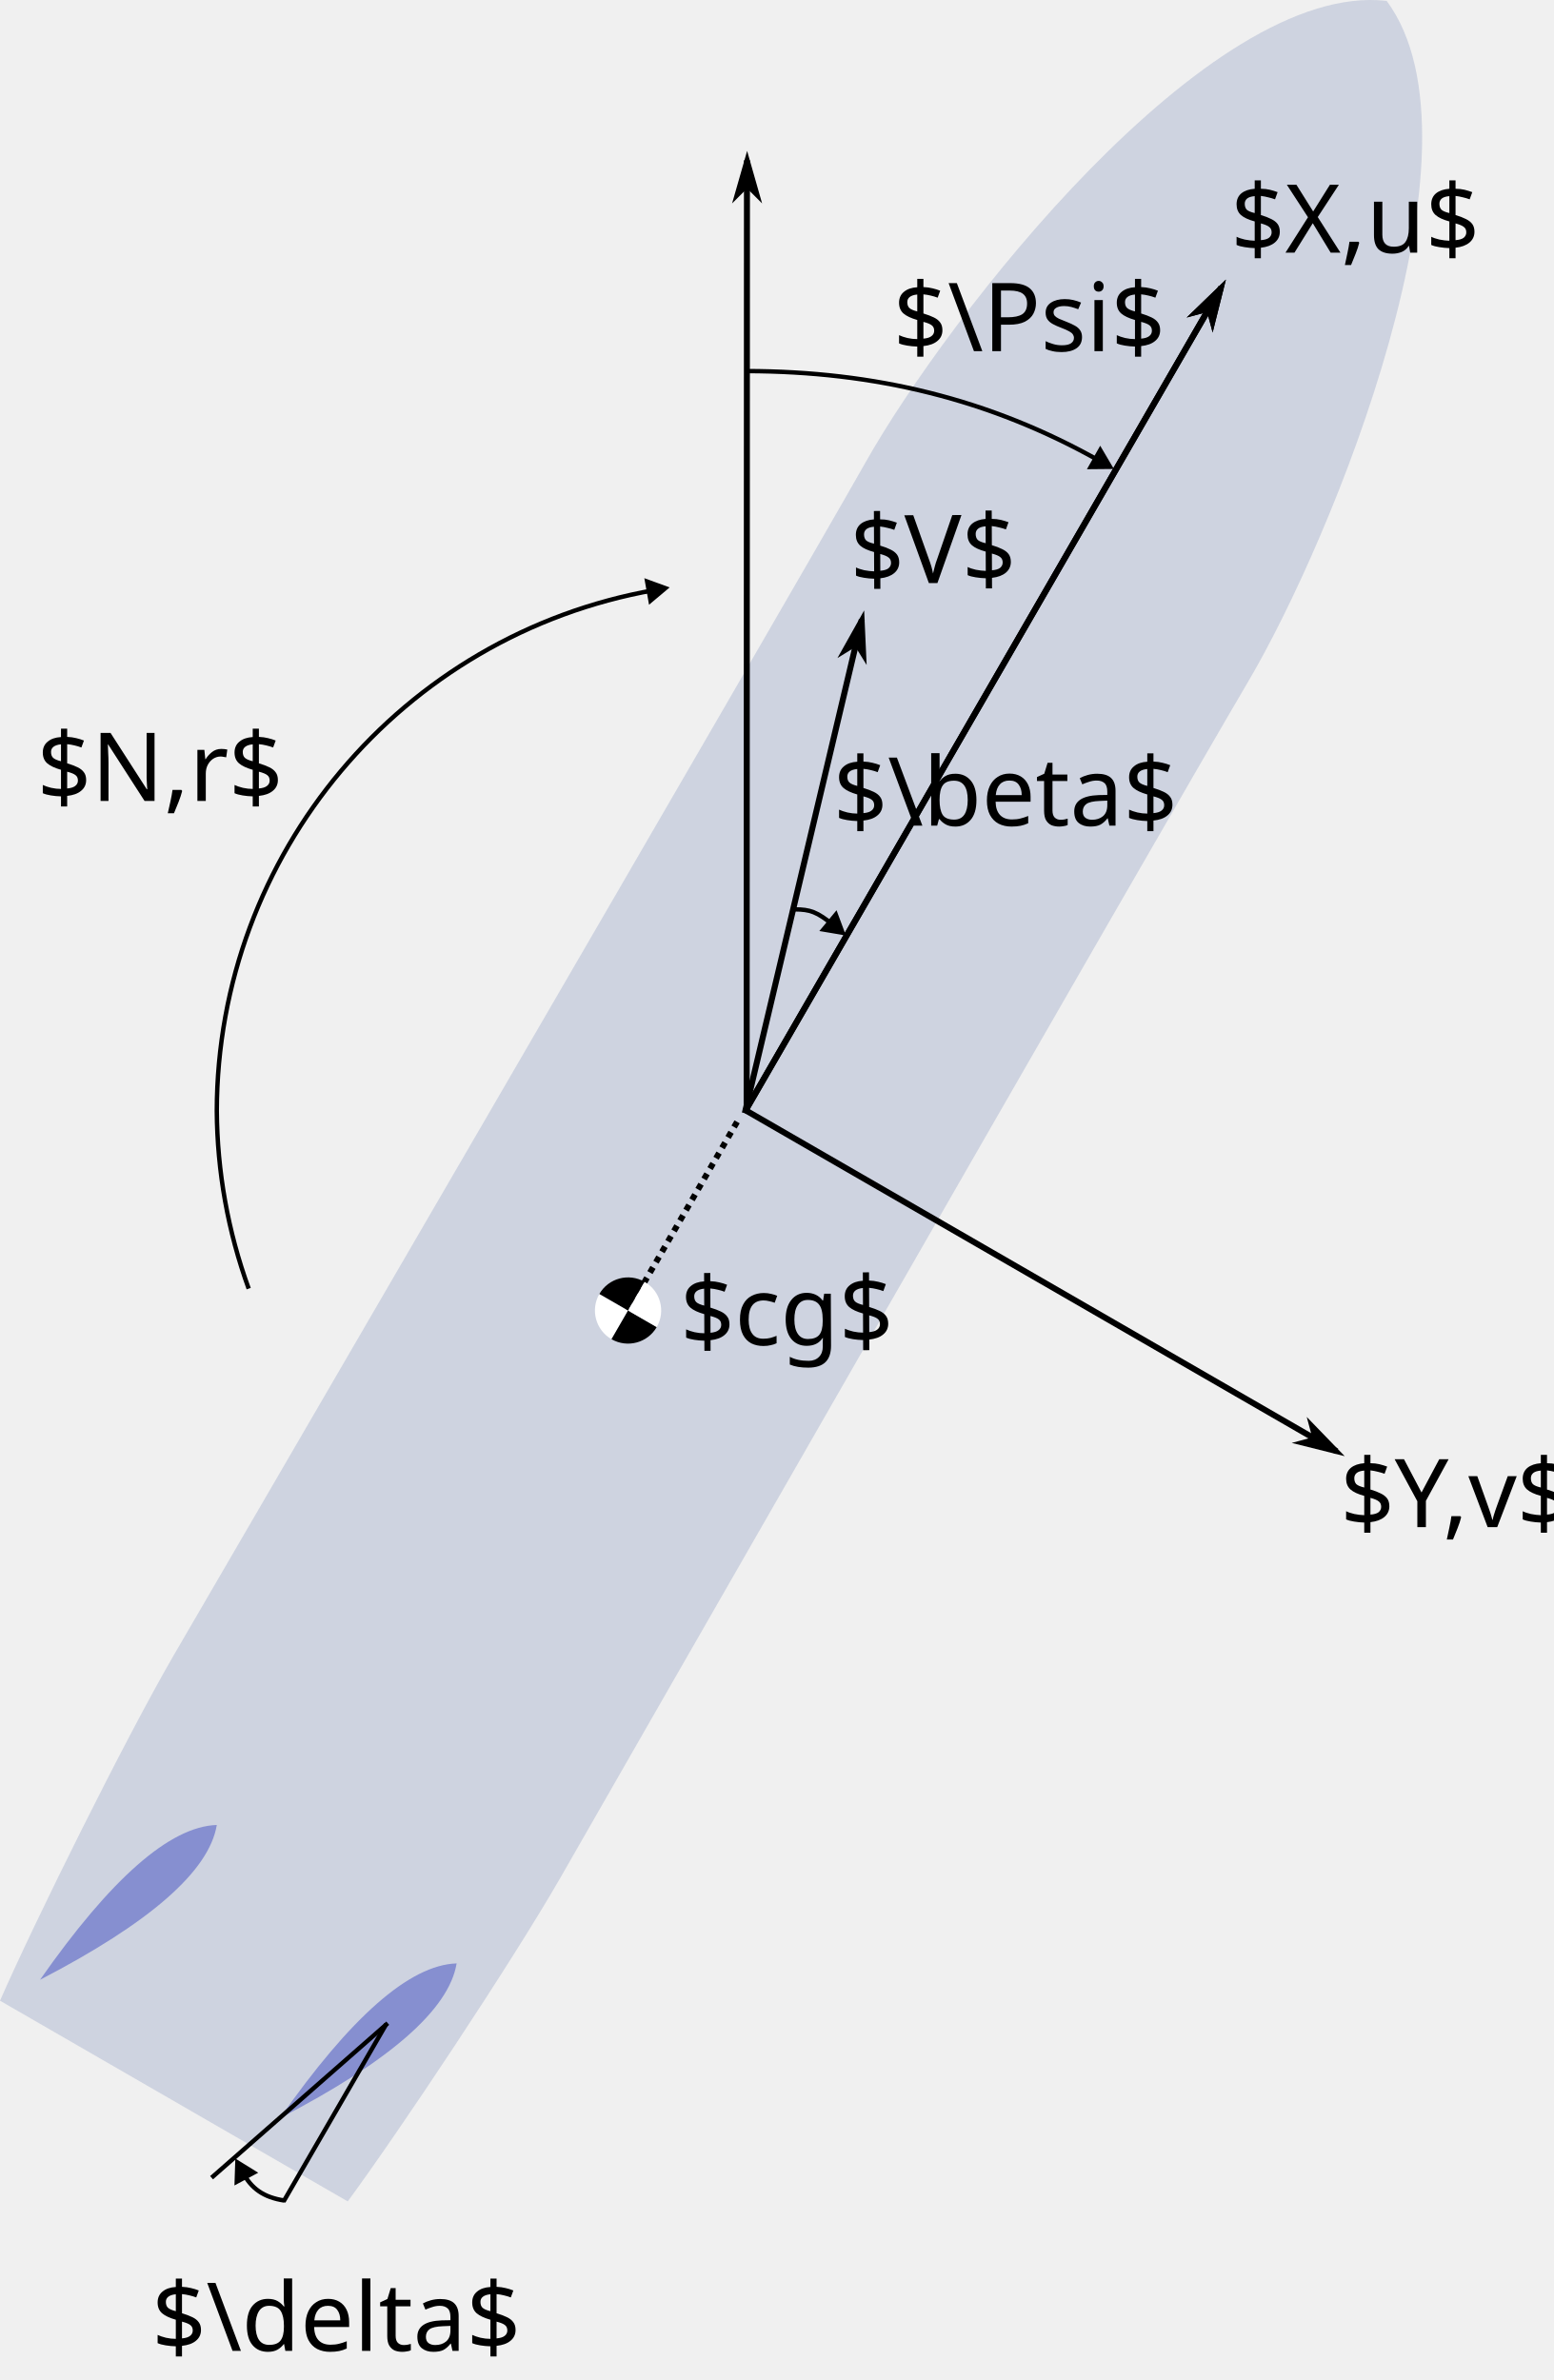
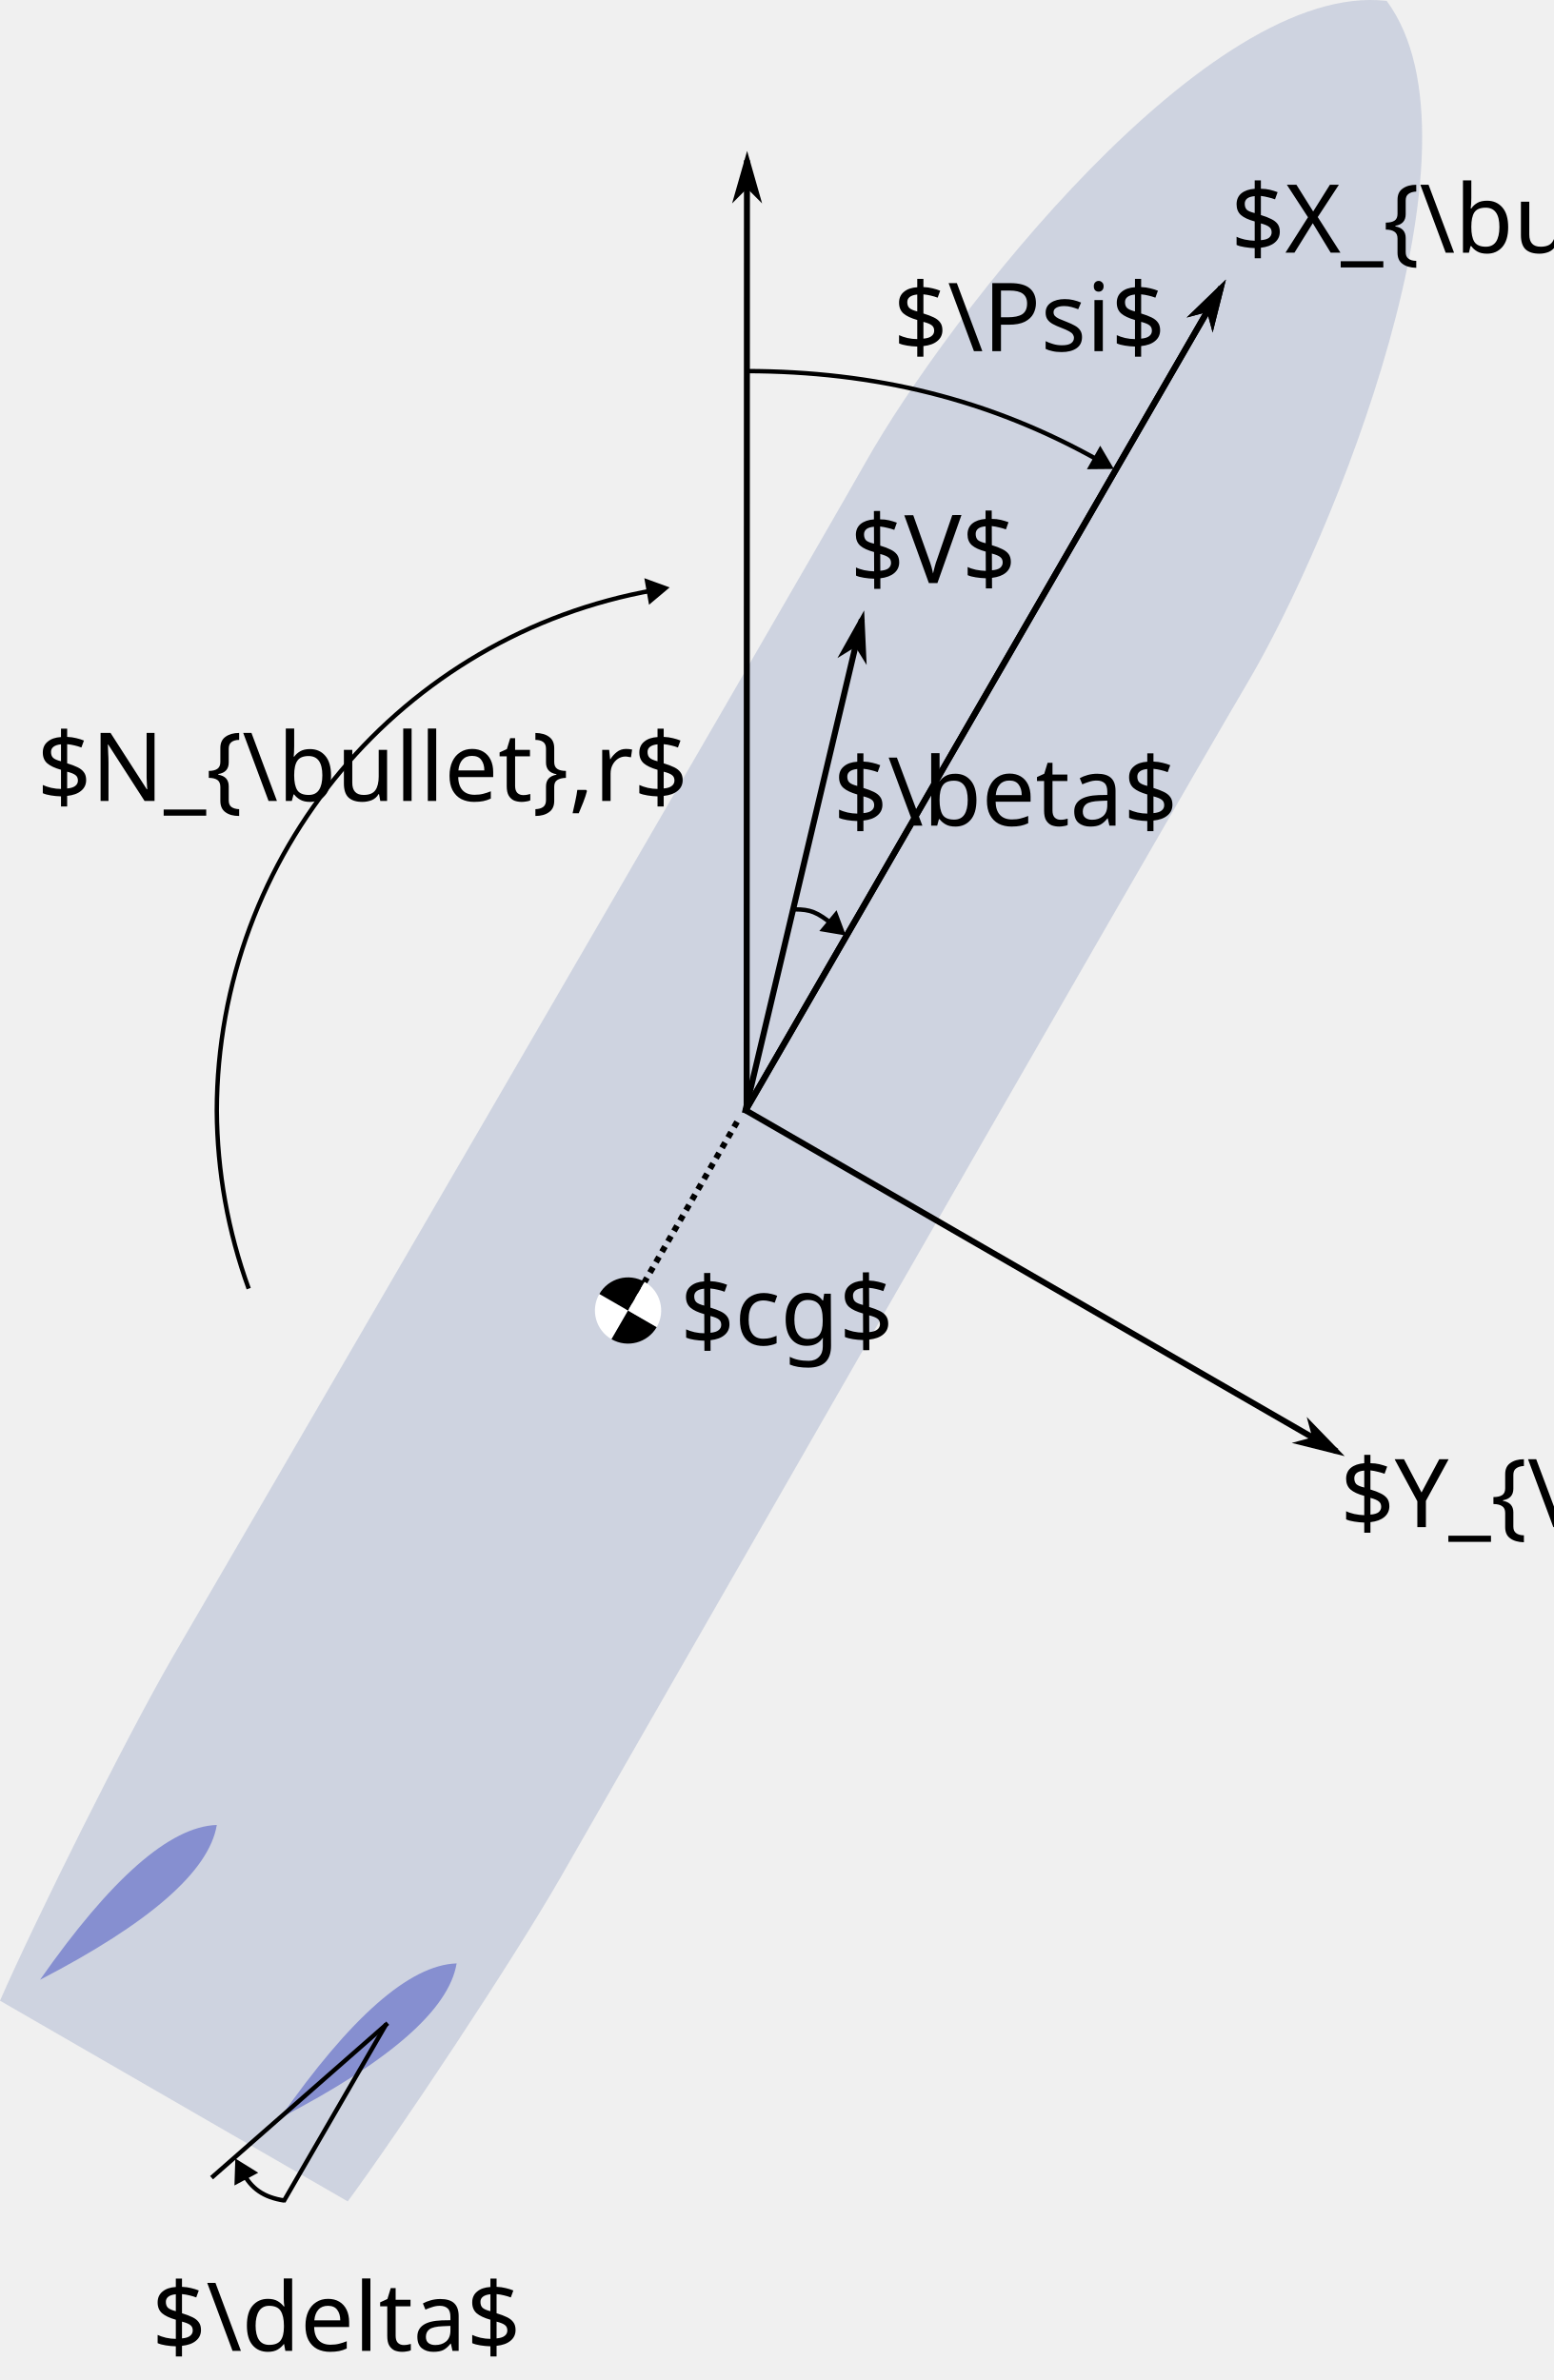
<svg xmlns="http://www.w3.org/2000/svg" width="4.604cm" height="7.053cm" viewBox="0 0 153.475 235.117" version="1.1" id="svg5" xml:space="preserve">
  <defs id="defs2">
    <marker style="overflow:visible" id="Triangle" refX="0" refY="0" orient="auto-start-reverse" markerWidth="1" markerHeight="1" viewBox="0 0 1 1" preserveAspectRatio="xMidYMid">
      <path transform="scale(0.5)" style="fill:context-stroke;fill-rule:evenodd;stroke:context-stroke;stroke-width:1pt" d="M 5.77,0 -2.88,5 V -5 Z" id="path135" />
    </marker>
    <linearGradient id="linearGradient18296">
      <stop style="stop-color:#7781d7;stop-opacity:1;" offset="0" id="stop18294" />
    </linearGradient>
    <rect x="410.356" y="703.464" width="82.898" height="63.095" id="rect2929" />
    <rect x="166.453" y="700.889" width="81.197" height="44.333" id="rect11198" />
    <rect x="122.669" y="504.307" width="65.423" height="73.549" id="rect11068" />
    <rect x="410.356" y="703.464" width="82.898" height="63.095" id="rect3683" />
    <rect x="410.356" y="703.464" width="82.898" height="63.095" id="rect3738" />
    <rect x="410.356" y="703.464" width="82.898" height="63.095" id="rect3762" />
    <rect x="410.356" y="703.464" width="82.898" height="63.095" id="rect6978" />
    <rect x="410.356" y="703.464" width="82.898" height="63.095" id="rect8227" />
    <marker style="overflow:visible" id="Arrow1L" refX="4.696" refY="-0.027" orient="auto-start-reverse" markerWidth="8.75" markerHeight="5" viewBox="0 0 8.75 5" preserveAspectRatio="xMidYMid">
      <path style="fill:context-stroke;fill-rule:evenodd;stroke:none" d="M 0,0 5,-5 -12.5,0 5,5 Z" id="arrow1L" transform="scale(-0.5)" />
    </marker>
  </defs>
  <g id="layer1" style="display:inline" transform="translate(19.36282,-49.10909)">
    <g id="g555" transform="matrix(1.090411,0.6295493,-0.6295493,1.090411,36.34442,-67.9563)" style="stroke:none;stroke-width:0.444;stroke-dasharray:none;stroke-opacity:1">
      <a id="a4772" style="fill:#7781d7;fill-opacity:0.652;stroke:none;stroke-width:0.445;stroke-dasharray:none;stroke-opacity:1">
        <path id="path1055" style="display:inline;fill:#bbc3d7;fill-opacity:0.652;stroke:none;stroke-width:0.445;stroke-linejoin:round;stroke-dasharray:none;stroke-opacity:1;paint-order:markers fill stroke" d="m 84.909,208.336 c -0.014,7.599 1.001,23.553 1.75,30.249 h 15.747 15.747 c 0.749,-6.696 1.764,-22.65 1.75,-30.249 0,0 -0.322,-95.214 -0.2,-108.291 0.122,-13.077 -4.373,-46.129 -17.297,-51.729 -12.924,5.599 -17.419,38.652 -17.297,51.729 0.122,13.077 -0.2,108.291 -0.2,108.291 z" />
      </a>
      <g id="g2726" transform="rotate(20,105.9406,257.9604)" style="stroke:none;stroke-width:0.445;stroke-dasharray:none;stroke-opacity:1">
        <path id="path7777-0" style="display:inline;fill:#606ac7;fill-opacity:0.652;stroke:none;stroke-width:0.445;stroke-linejoin:round;stroke-dasharray:none;stroke-opacity:1" d="m 101.977,217.029 c 2.41,2.814 2.49,9.031 0.391,18.429 m -0.391,-18.429 c -2.288,2.914 -2.104,9.128 0.391,18.429" />
      </g>
      <path style="display:none;fill:#5a63fe;fill-opacity:1;stroke:none;stroke-width:0.444;stroke-linejoin:round;stroke-dasharray:none;stroke-opacity:1;paint-order:markers fill stroke" d="M 102.406,48.317 V 243.94" id="path5693" />
      <g id="g1" transform="rotate(20,95.07924,196.3625)" style="stroke:none;stroke-width:0.445;stroke-dasharray:none;stroke-opacity:1">
        <path id="path1" style="display:inline;fill:#606ac7;fill-opacity:0.652;stroke:none;stroke-width:0.445;stroke-linejoin:round;stroke-dasharray:none;stroke-opacity:1" d="m 101.977,217.029 c 2.41,2.814 2.49,9.031 0.391,18.429 m -0.391,-18.429 c -2.288,2.914 -2.104,9.128 0.391,18.429" />
      </g>
    </g>
    <g id="g6568" transform="matrix(-0.6295493,1.090411,-1.090411,-0.6295493,370.7258,192.6102)" style="display:inline;stroke-width:0.471;stroke-dasharray:none">
      <g id="g6558" style="stroke-width:0.471;stroke-dasharray:none">
        <path style="display:inline;fill:#94952d;fill-opacity:0.652;stroke:#000000;stroke-width:0.471;stroke-linejoin:round;stroke-dasharray:none;stroke-dashoffset:0;stroke-opacity:1;marker-start:url(#Arrow1L)" d="m 102.396,177.55 0.009,53.51" id="path6552" />
        <text xml:space="preserve" style="font-style:normal;font-variant:normal;font-weight:normal;font-stretch:normal;font-size:5.604px;line-height:1.5;font-family:'Baskerville Old Face';-inkscape-font-specification:'Baskerville Old Face, Normal';font-variant-ligatures:normal;font-variant-caps:normal;font-variant-numeric:normal;font-variant-east-asian:normal;display:inline;fill:#000000;fill-opacity:1;stroke:none;stroke-width:0.471;stroke-linejoin:round;stroke-dasharray:none;stroke-opacity:1;paint-order:markers fill stroke" x="-204.69" y="5.847" id="text6556" transform="rotate(-120)">
-           <tspan style="font-style:normal;font-variant:normal;font-weight:normal;font-stretch:normal;font-size:7.472px;font-family:'Baskerville Old Face';-inkscape-font-specification:'Baskerville Old Face, Normal';font-variant-ligatures:normal;font-variant-caps:normal;font-variant-numeric:normal;font-variant-east-asian:normal;fill:#000000;fill-opacity:1;stroke:none;stroke-width:0.471;stroke-dasharray:none" x="-204.69" y="5.847" id="tspan6554">$Y,v$</tspan>
+           <tspan style="font-style:normal;font-variant:normal;font-weight:normal;font-stretch:normal;font-size:7.472px;font-family:'Baskerville Old Face';-inkscape-font-specification:'Baskerville Old Face, Normal';font-variant-ligatures:normal;font-variant-caps:normal;font-variant-numeric:normal;font-variant-east-asian:normal;fill:#000000;fill-opacity:1;stroke:none;stroke-width:0.471;stroke-dasharray:none" x="-204.69" y="5.847" id="tspan6554">$Y_{\bullet},v$</tspan>
        </text>
      </g>
      <g id="g6566" style="display:inline;stroke-width:0.471;stroke-dasharray:none" transform="rotate(-90,102.43,231.0596)">
        <path style="display:inline;fill:#7781d7;fill-opacity:1;fill-rule:evenodd;stroke:#000000;stroke-width:0.471;stroke-linejoin:round;stroke-dasharray:none;stroke-dashoffset:0;stroke-opacity:1;marker-start:url(#Arrow1L)" d="m 102.43,156.481 -0.024,74.579" id="path6560" />
        <text xml:space="preserve" style="font-style:normal;font-variant:normal;font-weight:normal;font-stretch:normal;font-size:5.604px;line-height:1.5;font-family:'Baskerville Old Face';-inkscape-font-specification:'Baskerville Old Face, Normal';font-variant-ligatures:normal;font-variant-caps:normal;font-variant-numeric:normal;font-variant-east-asian:normal;display:inline;fill:#000000;fill-opacity:1;stroke:none;stroke-width:0.471;stroke-linejoin:round;stroke-dasharray:none;stroke-opacity:1;paint-order:markers fill stroke" x="11.212" y="183.995" id="text6564" transform="rotate(-30)">
-           <tspan style="font-style:normal;font-variant:normal;font-weight:normal;font-stretch:normal;font-size:7.472px;font-family:'Baskerville Old Face';-inkscape-font-specification:'Baskerville Old Face, Normal';font-variant-ligatures:normal;font-variant-caps:normal;font-variant-numeric:normal;font-variant-east-asian:normal;fill:#000000;fill-opacity:1;stroke:none;stroke-width:0.471;stroke-dasharray:none" x="11.212" y="183.995" id="tspan6570">$X,u$</tspan>
+           <tspan style="font-style:normal;font-variant:normal;font-weight:normal;font-stretch:normal;font-size:7.472px;font-family:'Baskerville Old Face';-inkscape-font-specification:'Baskerville Old Face, Normal';font-variant-ligatures:normal;font-variant-caps:normal;font-variant-numeric:normal;font-variant-east-asian:normal;fill:#000000;fill-opacity:1;stroke:none;stroke-width:0.471;stroke-dasharray:none" x="11.212" y="183.995" id="tspan6570">$X_{\bullet},u$</tspan>
        </text>
      </g>
    </g>
    <g id="g8" transform="translate(-55.67007,-4.930981)">
      <path style="display:inline;fill:none;stroke:#000000;stroke-width:0;stroke-dasharray:none;stroke-opacity:1" d="m 87.629,243.914 -7.315,6.138 -18.726,13.713 18.726,-13.713" id="path2" />
      <path style="display:inline;fill:none;stroke:#000000;stroke-width:0.433;stroke-dasharray:none;stroke-opacity:1" d="m 64.306,271.535 10.156,-17.546" id="path4" />
      <path style="display:inline;fill:none;stroke:#000000;stroke-width:0.433;stroke-dasharray:none;stroke-opacity:1" d="m 74.603,253.907 -15.338,13.455 -2.064,1.811" id="path5" />
      <text xml:space="preserve" style="font-style:normal;font-variant:normal;font-weight:normal;font-stretch:normal;font-size:7.056px;line-height:1.5;font-family:'Baskerville Old Face';-inkscape-font-specification:'Baskerville Old Face, Normal';font-variant-ligatures:normal;font-variant-caps:normal;font-variant-numeric:normal;font-variant-east-asian:normal;display:inline;fill:#000000;fill-opacity:1;stroke:none;stroke-width:0.378;stroke-linejoin:round;stroke-dasharray:none;stroke-opacity:1;paint-order:markers fill stroke" x="51.295" y="286.278" id="text6">
        <tspan style="font-style:normal;font-variant:normal;font-weight:normal;font-stretch:normal;font-size:9.407px;font-family:'Baskerville Old Face';-inkscape-font-specification:'Baskerville Old Face, Normal';font-variant-ligatures:normal;font-variant-caps:normal;font-variant-numeric:normal;font-variant-east-asian:normal;fill:#000000;fill-opacity:1;stroke:none;stroke-width:0.378" x="51.295" y="286.278" id="tspan7">$\delta$</tspan>
      </text>
      <path style="fill:none;stroke:#000000;stroke-width:0.433;stroke-dasharray:none;marker-end:url(#Triangle)" d="m 64.416,271.432 c -2.097,-0.318 -3.281,-1.191 -4.142,-2.799" id="path3" />
    </g>
    <g id="g11" transform="matrix(1.3265289e-8,1.259099,-1.259099,1.3265289e-8,345.3375,29.87096)" style="display:inline;stroke-width:0.471;stroke-dasharray:none">
      <g id="g10" style="display:inline;stroke-width:0.471;stroke-dasharray:none" transform="rotate(-90,102.43,231.0596)">
        <path style="display:inline;fill:#7781d7;fill-opacity:1;fill-rule:evenodd;stroke:#000000;stroke-width:0.471;stroke-linejoin:round;stroke-dasharray:none;stroke-dashoffset:0;stroke-opacity:1;marker-start:url(#Arrow1L)" d="m 102.43,156.481 -0.024,74.579" id="path9" />
        <text xml:space="preserve" style="font-style:normal;font-variant:normal;font-weight:normal;font-stretch:normal;font-size:5.604px;line-height:1.5;font-family:'Baskerville Old Face';-inkscape-font-specification:'Baskerville Old Face, Normal';font-variant-ligatures:normal;font-variant-caps:normal;font-variant-numeric:normal;font-variant-east-asian:normal;display:inline;fill:#000000;fill-opacity:1;stroke:none;stroke-width:0.471;stroke-linejoin:round;stroke-dasharray:none;stroke-opacity:1;paint-order:markers fill stroke" x="97.266" y="153.826" id="text9">
          <tspan style="font-style:normal;font-variant:normal;font-weight:normal;font-stretch:normal;font-size:7.472px;font-family:'Baskerville Old Face';-inkscape-font-specification:'Baskerville Old Face, Normal';font-variant-ligatures:normal;font-variant-caps:normal;font-variant-numeric:normal;font-variant-east-asian:normal;fill:#000000;fill-opacity:1;stroke:none;stroke-width:0.471;stroke-dasharray:none" x="0" y="0" id="tspan9">$x_0$</tspan>
        </text>
      </g>
    </g>
    <g id="g12" style="display:inline;stroke-width:0.471;stroke-dasharray:none" transform="matrix(1.217498,0.3209783,-0.3209783,1.217498,3.685202,-155.109)">
      <path style="display:inline;fill:#94952d;fill-opacity:0.652;stroke:#000000;stroke-width:0.471;stroke-linejoin:round;stroke-dasharray:none;stroke-dashoffset:0;stroke-opacity:1;marker-start:url(#Arrow1L)" d="m 101.408,191.264 0.998,39.796" id="path11" />
      <text xml:space="preserve" style="font-style:normal;font-variant:normal;font-weight:normal;font-stretch:normal;font-size:5.604px;line-height:1.5;font-family:'Baskerville Old Face';-inkscape-font-specification:'Baskerville Old Face, Normal';font-variant-ligatures:normal;font-variant-caps:normal;font-variant-numeric:normal;font-variant-east-asian:normal;display:inline;fill:#000000;fill-opacity:1;stroke:none;stroke-width:0.471;stroke-linejoin:round;stroke-dasharray:none;stroke-opacity:1;paint-order:markers fill stroke" x="47.54" y="208.16" id="text11" transform="rotate(-15)">
        <tspan style="font-style:normal;font-variant:normal;font-weight:normal;font-stretch:normal;font-size:7.472px;font-family:'Baskerville Old Face';-inkscape-font-specification:'Baskerville Old Face, Normal';font-variant-ligatures:normal;font-variant-caps:normal;font-variant-numeric:normal;font-variant-east-asian:normal;fill:#000000;fill-opacity:1;stroke:none;stroke-width:0.471;stroke-dasharray:none" x="47.54" y="208.16" id="tspan11">$V$</tspan>
      </text>
    </g>
    <g id="g13">
      <text xml:space="preserve" style="font-style:normal;font-variant:normal;font-weight:normal;font-stretch:normal;font-size:7.056px;line-height:1.5;font-family:'Baskerville Old Face';-inkscape-font-specification:'Baskerville Old Face, Normal';font-variant-ligatures:normal;font-variant-caps:normal;font-variant-numeric:normal;font-variant-east-asian:normal;display:inline;fill:#000000;fill-opacity:1;stroke:none;stroke-width:0.378;stroke-linejoin:round;stroke-dasharray:none;stroke-opacity:1;paint-order:markers fill stroke" x="125.71" y="138.21" id="text12" transform="translate(-62.78031,-7.539973)">
        <tspan style="font-style:normal;font-variant:normal;font-weight:normal;font-stretch:normal;font-size:9.407px;font-family:'Baskerville Old Face';-inkscape-font-specification:'Baskerville Old Face, Normal';font-variant-ligatures:normal;font-variant-caps:normal;font-variant-numeric:normal;font-variant-east-asian:normal;fill:#000000;fill-opacity:1;stroke:none;stroke-width:0.378" x="125.71" y="138.21" id="tspan12">$\beta$</tspan>
      </text>
      <path style="display:inline;fill:none;stroke:#000000;stroke-width:0.433;stroke-dasharray:none;marker-start:url(#Triangle)" d="m 63.001,140.547 c -1.681,-1.391 -2.365,-1.587 -3.842,-1.604" id="path12" />
    </g>
    <g id="g14">
      <text xml:space="preserve" style="font-style:normal;font-variant:normal;font-weight:normal;font-stretch:normal;font-size:7.056px;line-height:1.5;font-family:'Baskerville Old Face';-inkscape-font-specification:'Baskerville Old Face, Normal';font-variant-ligatures:normal;font-variant-caps:normal;font-variant-numeric:normal;font-variant-east-asian:normal;display:inline;fill:#000000;fill-opacity:1;stroke:none;stroke-width:0.378;stroke-linejoin:round;stroke-dasharray:none;stroke-opacity:1;paint-order:markers fill stroke" x="68.855" y="83.797" id="text10">
        <tspan style="font-style:normal;font-variant:normal;font-weight:normal;font-stretch:normal;font-size:9.407px;font-family:'Baskerville Old Face';-inkscape-font-specification:'Baskerville Old Face, Normal';font-variant-ligatures:normal;font-variant-caps:normal;font-variant-numeric:normal;font-variant-east-asian:normal;fill:#000000;fill-opacity:1;stroke:none;stroke-width:0.378" x="68.855" y="83.797" id="tspan10">$\Psi$</tspan>
      </text>
    </g>
    <path id="path17" style="display:inline;fill:none;stroke:#000000;stroke-width:0.433;marker-end:url(#Triangle)" d="m 5.199,176.411 c -2.049,-5.633 -3.114,-11.576 -3.151,-17.57 0.047,-25.349 18.254,-47.02 43.215,-51.435 v 0" />
    <path id="path10" style="display:inline;fill:none;stroke:#000000;stroke-width:0.344;stroke-dasharray:none;marker-start:url(#Triangle)" d="m 130.149,180.102 c -8.674,-4.904 -17.758,-7.058 -27.729,-7.078 v 0" transform="matrix(1.259099,-1.3265289e-8,1.3265289e-8,1.259099,-74.55879,-132.0864)" />
    <g id="g18" transform="translate(-54.38949,-4.382162)" />
    <text xml:space="preserve" style="font-style:normal;font-variant:normal;font-weight:normal;font-stretch:normal;font-size:7.056px;line-height:1.5;font-family:'Baskerville Old Face';-inkscape-font-specification:'Baskerville Old Face, Normal';font-variant-ligatures:normal;font-variant-caps:normal;font-variant-numeric:normal;font-variant-east-asian:normal;display:inline;fill:#000000;fill-opacity:1;stroke:none;stroke-width:0.378;stroke-linejoin:round;stroke-dasharray:none;stroke-opacity:1;paint-order:markers fill stroke" x="-15.714" y="128.238" id="text18">
-       <tspan style="font-style:normal;font-variant:normal;font-weight:normal;font-stretch:normal;font-size:9.407px;font-family:'Baskerville Old Face';-inkscape-font-specification:'Baskerville Old Face, Normal';font-variant-ligatures:normal;font-variant-caps:normal;font-variant-numeric:normal;font-variant-east-asian:normal;fill:#000000;fill-opacity:1;stroke:none;stroke-width:0.378" x="-15.714" y="128.238" id="tspan19">$N,r$</tspan>
+       <tspan style="font-style:normal;font-variant:normal;font-weight:normal;font-stretch:normal;font-size:9.407px;font-family:'Baskerville Old Face';-inkscape-font-specification:'Baskerville Old Face, Normal';font-variant-ligatures:normal;font-variant-caps:normal;font-variant-numeric:normal;font-variant-east-asian:normal;fill:#000000;fill-opacity:1;stroke:none;stroke-width:0.378" x="-15.714" y="128.238" id="tspan19">$N_{\bullet},r$</tspan>
    </text>
    <path style="display:inline;stroke-width:0.471;stroke-dasharray:none;fill:#7781d7;fill-opacity:1;fill-rule:evenodd;stroke:#000000;stroke-linejoin:round;stroke-dashoffset:0;stroke-opacity:1;marker-start:url(#Arrow1L)" d="m 102.43,156.481 -0.024,74.579" id="path26" transform="matrix(1.090411,0.6295493,-0.6295493,1.090411,88.06366,-157.5971)" />
    <g id="g25" transform="rotate(30,-66.02706,69.77532)" style="display:inline">
      <path style="display:inline;fill:#7781d7;fill-opacity:1;fill-rule:evenodd;stroke:#000000;stroke-width:0.593;stroke-linejoin:round;stroke-dasharray:0.593, 0.593;stroke-dashoffset:0;stroke-opacity:1" d="m 82.51,88.124 -0.007,21.525" id="path27" />
      <g id="g26" transform="matrix(1.5,0,0,1.5,-41.53621,-54.78121)">
        <path id="path20" style="fill:#ffffff;fill-opacity:1;stroke:none;stroke-width:0.433" d="m 82.693,109.62 h -2.181 a 2.181,2.181 0 0 0 2.181,2.181 z" />
        <path id="path25" style="fill:#000000;fill-opacity:1;stroke:none;stroke-width:0.433" d="m 82.693,109.62 v 2.181 a 2.181,2.181 0 0 0 2.181,-2.181 z" />
        <path id="path23" style="fill:#000000;fill-opacity:1;stroke:none;stroke-width:0.433" d="m 82.693,107.44 a 2.181,2.181 0 0 0 -2.181,2.181 h 2.181 z" />
        <path id="path24" style="fill:#ffffff;fill-opacity:1;stroke:none;stroke-width:0.433;stroke-opacity:1" d="m 82.693,107.44 v 2.181 h 2.181 a 2.181,2.181 0 0 0 -2.181,-2.181 z" />
      </g>
      <text xml:space="preserve" style="font-style:normal;font-variant:normal;font-weight:normal;font-stretch:normal;font-size:7.056px;line-height:1.5;font-family:'Baskerville Old Face';-inkscape-font-specification:'Baskerville Old Face, Normal';font-variant-ligatures:normal;font-variant-caps:normal;font-variant-numeric:normal;font-variant-east-asian:normal;display:inline;fill:#000000;fill-opacity:1;stroke:none;stroke-width:0.593;stroke-linejoin:round;stroke-dasharray:none;stroke-opacity:1;paint-order:markers fill stroke" x="21.228" y="139.739" id="text26" transform="rotate(-30.23074)">
        <tspan style="font-style:normal;font-variant:normal;font-weight:normal;font-stretch:normal;font-size:9.407px;font-family:'Baskerville Old Face';-inkscape-font-specification:'Baskerville Old Face, Normal';font-variant-ligatures:normal;font-variant-caps:normal;font-variant-numeric:normal;font-variant-east-asian:normal;fill:#000000;fill-opacity:1;stroke:none;stroke-width:0.593;stroke-dasharray:none" x="21.228" y="139.739" id="tspan26">$cg$</tspan>
      </text>
    </g>
  </g>
</svg>
